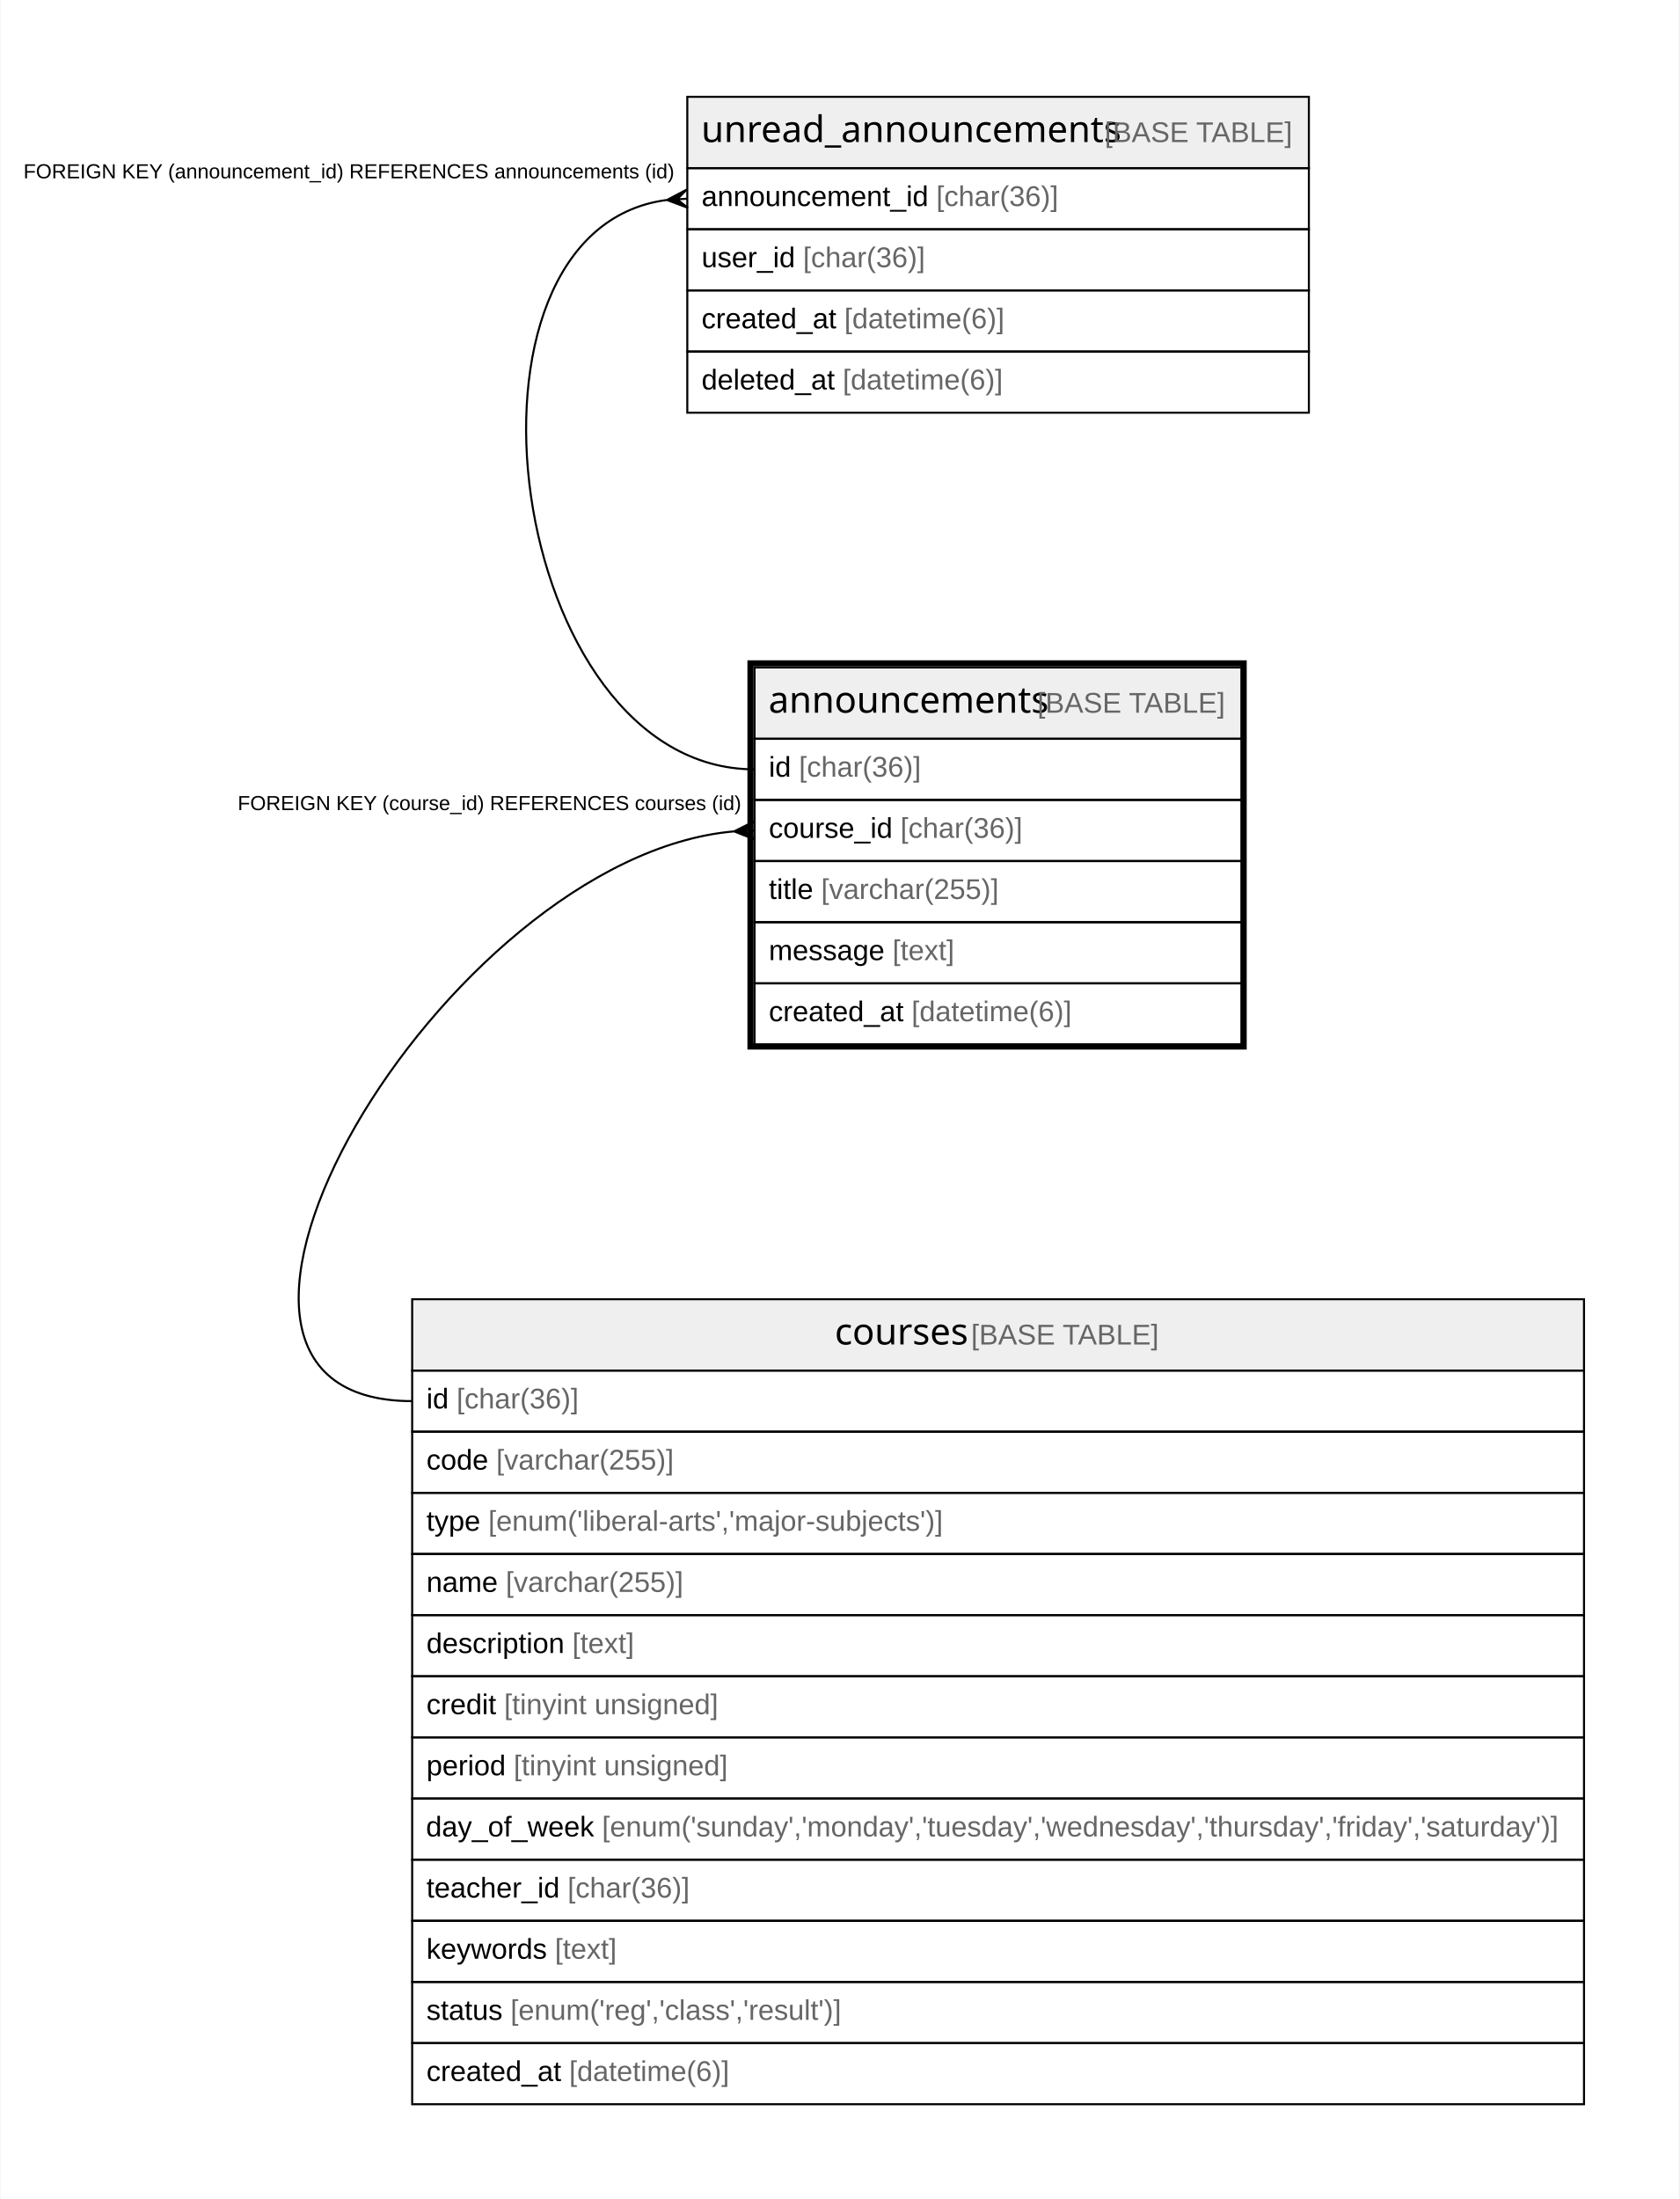
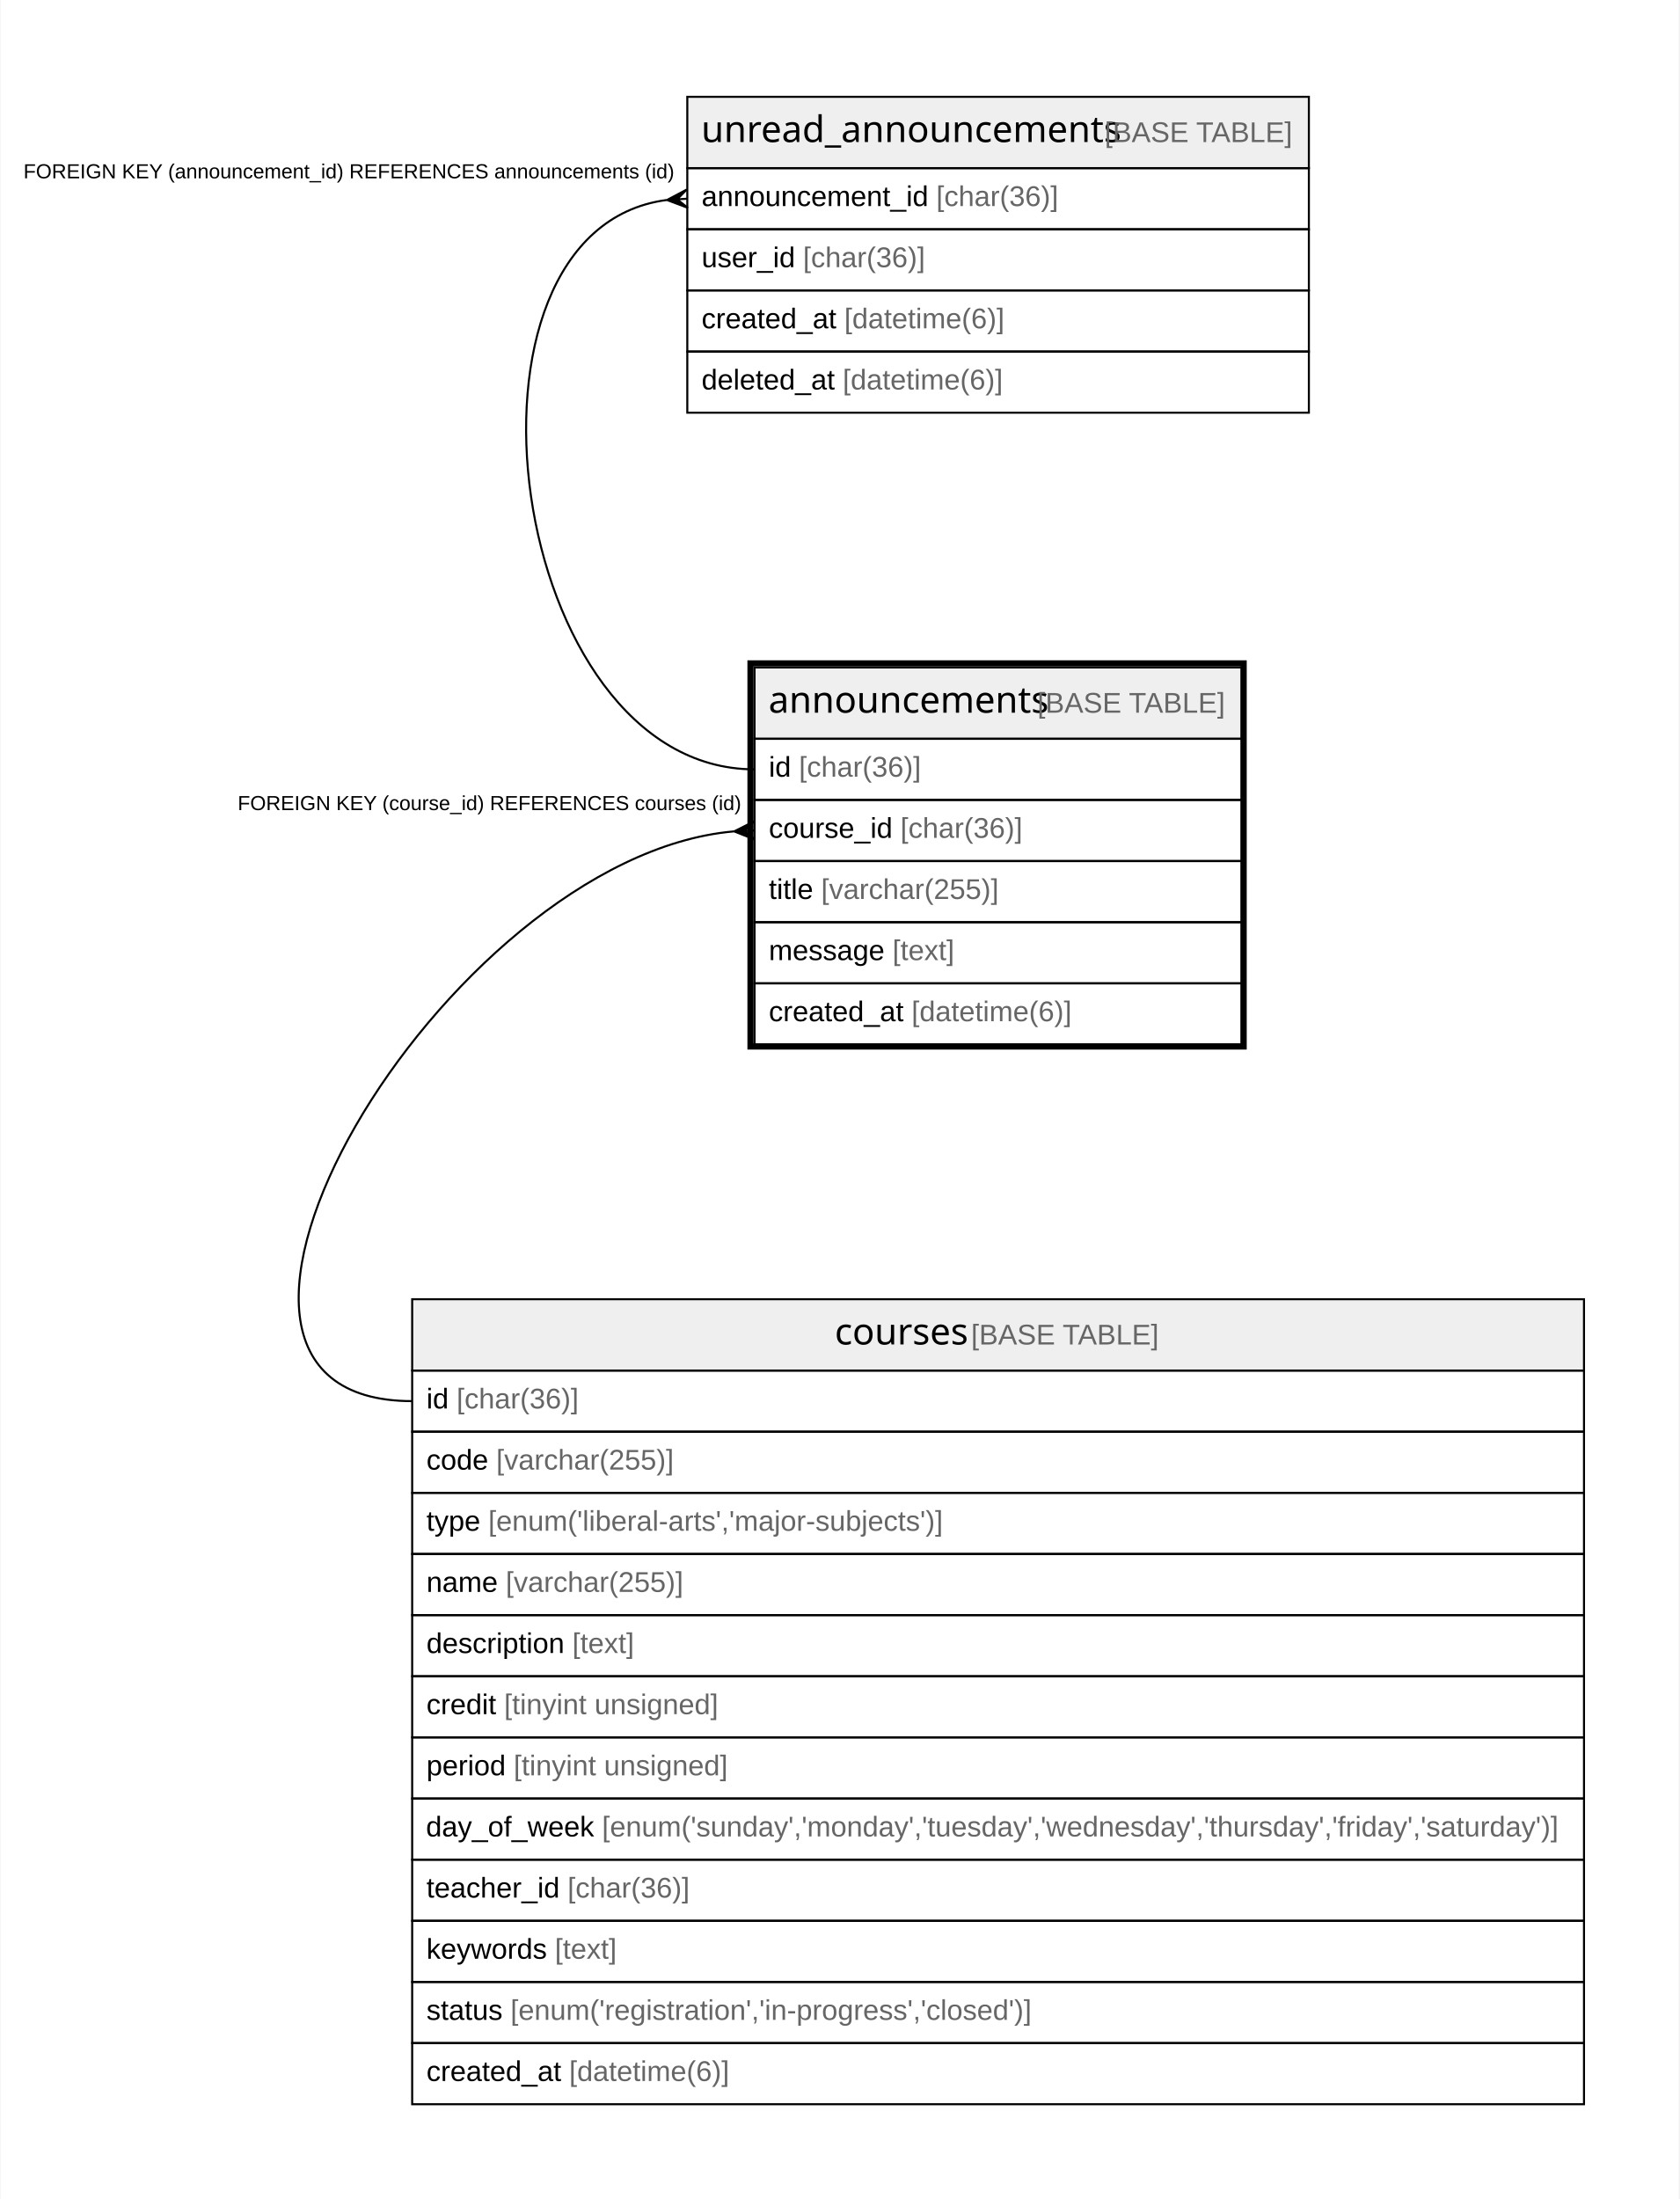
<svg xmlns="http://www.w3.org/2000/svg" width="824pt" height="1079pt" viewBox="0.00 0.00 823.50 1079.00">
  <g id="graph0" class="graph" transform="scale(1 1) rotate(0) translate(4 1075)">
    <polygon fill="#ffffff" stroke="transparent" points="-4,4 -4,-1075 819.5,-1075 819.5,4 -4,4" />
    <g id="node1" class="node">
      <polygon fill="#efefef" stroke="transparent" points="366,-712.5 366,-747.5 605,-747.5 605,-712.5 366,-712.5" />
      <polygon fill="none" stroke="#000000" points="366,-712.5 366,-747.5 605,-747.5 605,-712.5 366,-712.5" />
      <text text-anchor="start" x="372.848" y="-725.3" font-family="Arial Bold" font-size="18.00" fill="#000000">announcements</text>
      <text text-anchor="start" x="500.898" y="-725.3" font-family="Arial" font-size="14.00" fill="#000000"> </text>
      <text text-anchor="start" x="504.789" y="-725.3" font-family="Arial" font-size="14.00" fill="#666666">[BASE TABLE]</text>
      <polygon fill="none" stroke="#000000" points="366,-682.5 366,-712.5 605,-712.5 605,-682.5 366,-682.5" />
      <text text-anchor="start" x="373" y="-693.9" font-family="Arial" font-size="14.00" fill="#000000">id </text>
      <text text-anchor="start" x="387.78" y="-693.9" font-family="Arial" font-size="14.00" fill="#666666">[char(36)]</text>
      <polygon fill="none" stroke="#000000" points="366,-652.5 366,-682.5 605,-682.5 605,-652.5 366,-652.5" />
      <text text-anchor="start" x="373" y="-663.9" font-family="Arial" font-size="14.00" fill="#000000">course_id </text>
      <text text-anchor="start" x="437.571" y="-663.9" font-family="Arial" font-size="14.00" fill="#666666">[char(36)]</text>
      <polygon fill="none" stroke="#000000" points="366,-622.5 366,-652.5 605,-652.5 605,-622.5 366,-622.5" />
      <text text-anchor="start" x="373" y="-633.9" font-family="Arial" font-size="14.00" fill="#000000">title </text>
      <text text-anchor="start" x="398.668" y="-633.9" font-family="Arial" font-size="14.00" fill="#666666">[varchar(255)]</text>
      <polygon fill="none" stroke="#000000" points="366,-592.5 366,-622.5 605,-622.5 605,-592.5 366,-592.5" />
      <text text-anchor="start" x="373" y="-603.9" font-family="Arial" font-size="14.00" fill="#000000">message </text>
      <text text-anchor="start" x="433.682" y="-603.9" font-family="Arial" font-size="14.00" fill="#666666">[text]</text>
      <polygon fill="none" stroke="#000000" points="366,-562.5 366,-592.5 605,-592.5 605,-562.5 366,-562.5" />
      <text text-anchor="start" x="373" y="-573.9" font-family="Arial" font-size="14.00" fill="#000000">created_at </text>
      <text text-anchor="start" x="443.028" y="-573.9" font-family="Arial" font-size="14.00" fill="#666666">[datetime(6)]</text>
      <polygon fill="none" stroke="#000000" stroke-width="3" points="364,-561.5 364,-749.5 606,-749.5 606,-561.5 364,-561.5" />
    </g>
    <g id="node3" class="node">
      <polygon fill="#efefef" stroke="transparent" points="198,-402.5 198,-437.5 773,-437.5 773,-402.5 198,-402.5" />
      <polygon fill="none" stroke="#000000" points="198,-402.5 198,-437.5 773,-437.5 773,-402.5 198,-402.5" />
      <text text-anchor="start" x="405.368" y="-415.3" font-family="Arial Bold" font-size="18.00" fill="#000000">courses</text>
      <text text-anchor="start" x="468.378" y="-415.3" font-family="Arial" font-size="14.00" fill="#000000"> </text>
      <text text-anchor="start" x="472.269" y="-415.3" font-family="Arial" font-size="14.00" fill="#666666">[BASE TABLE]</text>
      <polygon fill="none" stroke="#000000" points="198,-372.5 198,-402.5 773,-402.5 773,-372.5 198,-372.5" />
      <text text-anchor="start" x="205" y="-383.9" font-family="Arial" font-size="14.00" fill="#000000">id </text>
      <text text-anchor="start" x="219.78" y="-383.9" font-family="Arial" font-size="14.00" fill="#666666">[char(36)]</text>
      <polygon fill="none" stroke="#000000" points="198,-342.5 198,-372.5 773,-372.5 773,-342.5 198,-342.5" />
      <text text-anchor="start" x="205" y="-353.9" font-family="Arial" font-size="14.00" fill="#000000">code </text>
      <text text-anchor="start" x="239.238" y="-353.9" font-family="Arial" font-size="14.00" fill="#666666">[varchar(255)]</text>
      <polygon fill="none" stroke="#000000" points="198,-312.5 198,-342.5 773,-342.5 773,-312.5 198,-312.5" />
      <text text-anchor="start" x="205" y="-323.9" font-family="Arial" font-size="14.00" fill="#000000">type </text>
      <text text-anchor="start" x="235.346" y="-323.9" font-family="Arial" font-size="14.00" fill="#666666">[enum('liberal-arts','major-subjects')]</text>
      <polygon fill="none" stroke="#000000" points="198,-282.5 198,-312.5 773,-312.5 773,-282.5 198,-282.5" />
      <text text-anchor="start" x="205" y="-293.9" font-family="Arial" font-size="14.00" fill="#000000">name </text>
      <text text-anchor="start" x="243.899" y="-293.9" font-family="Arial" font-size="14.00" fill="#666666">[varchar(255)]</text>
      <polygon fill="none" stroke="#000000" points="198,-252.5 198,-282.5 773,-282.5 773,-252.5 198,-252.5" />
      <text text-anchor="start" x="205" y="-263.9" font-family="Arial" font-size="14.00" fill="#000000">description </text>
      <text text-anchor="start" x="276.568" y="-263.9" font-family="Arial" font-size="14.00" fill="#666666">[text]</text>
      <polygon fill="none" stroke="#000000" points="198,-222.5 198,-252.5 773,-252.5 773,-222.5 198,-222.5" />
      <text text-anchor="start" x="205" y="-233.9" font-family="Arial" font-size="14.00" fill="#000000">credit </text>
      <text text-anchor="start" x="243.114" y="-233.9" font-family="Arial" font-size="14.00" fill="#666666">[tinyint unsigned]</text>
      <polygon fill="none" stroke="#000000" points="198,-192.5 198,-222.5 773,-222.5 773,-192.5 198,-192.5" />
      <text text-anchor="start" x="205" y="-203.9" font-family="Arial" font-size="14.00" fill="#000000">period </text>
      <text text-anchor="start" x="247.788" y="-203.9" font-family="Arial" font-size="14.00" fill="#666666">[tinyint unsigned]</text>
      <polygon fill="none" stroke="#000000" points="198,-162.5 198,-192.5 773,-192.5 773,-162.5 198,-162.5" />
      <text text-anchor="start" x="204.776" y="-173.9" font-family="Arial" font-size="14.00" fill="#000000">day_of_week </text>
      <text text-anchor="start" x="291.142" y="-173.9" font-family="Arial" font-size="14.00" fill="#666666">[enum('sunday','monday','tuesday','wednesday','thursday','friday','saturday')]</text>
      <polygon fill="none" stroke="#000000" points="198,-132.5 198,-162.5 773,-162.5 773,-132.5 198,-132.5" />
      <text text-anchor="start" x="205" y="-143.9" font-family="Arial" font-size="14.00" fill="#000000">teacher_id </text>
      <text text-anchor="start" x="274.244" y="-143.9" font-family="Arial" font-size="14.00" fill="#666666">[char(36)]</text>
      <polygon fill="none" stroke="#000000" points="198,-102.5 198,-132.5 773,-132.5 773,-102.5 198,-102.5" />
      <text text-anchor="start" x="205" y="-113.9" font-family="Arial" font-size="14.00" fill="#000000">keywords </text>
      <text text-anchor="start" x="268.006" y="-113.9" font-family="Arial" font-size="14.00" fill="#666666">[text]</text>
      <polygon fill="none" stroke="#000000" points="198,-72.5 198,-102.5 773,-102.5 773,-72.5 198,-72.5" />
      <text text-anchor="start" x="205" y="-83.9" font-family="Arial" font-size="14.00" fill="#000000">status </text>
-       <text text-anchor="start" x="246.237" y="-83.9" font-family="Arial" font-size="14.00" fill="#666666">[enum('reg','class','result')]</text>
+       <text text-anchor="start" x="246.237" y="-83.9" font-family="Arial" font-size="14.00" fill="#666666">[enum('registration','in-progress','closed')]</text>
      <polygon fill="none" stroke="#000000" points="198,-42.5 198,-72.5 773,-72.5 773,-42.5 198,-42.5" />
      <text text-anchor="start" x="205" y="-53.9" font-family="Arial" font-size="14.00" fill="#000000">created_at </text>
      <text text-anchor="start" x="275.028" y="-53.9" font-family="Arial" font-size="14.00" fill="#666666">[datetime(6)]</text>
    </g>
    <g id="edge2" class="edge">
      <path fill="none" stroke="#000000" d="M355.762,-667.046C213.171,-654.529 56.276,-387.5 198,-387.5" />
      <polygon fill="#000000" stroke="#000000" points="356.01,-667.057 365.8,-671.996 361.005,-667.278 366,-667.5 366,-667.5 366,-667.5 361.005,-667.278 366.2,-663.004 356.01,-667.057 356.01,-667.057" />
      <text text-anchor="start" x="112.386" y="-677.5" font-family="Arial" font-size="10.00" fill="#000000">FOREIGN KEY (course_id) REFERENCES courses (id)</text>
    </g>
    <g id="node2" class="node">
      <polygon fill="#efefef" stroke="transparent" points="333,-992.5 333,-1027.5 638,-1027.5 638,-992.5 333,-992.5" />
      <polygon fill="none" stroke="#000000" points="333,-992.5 333,-1027.5 638,-1027.5 638,-992.5 333,-992.5" />
      <text text-anchor="start" x="339.833" y="-1005.3" font-family="Arial Bold" font-size="18.00" fill="#000000">unread_announcements</text>
      <text text-anchor="start" x="533.913" y="-1005.3" font-family="Arial" font-size="14.00" fill="#000000"> </text>
      <text text-anchor="start" x="537.803" y="-1005.3" font-family="Arial" font-size="14.00" fill="#666666">[BASE TABLE]</text>
      <polygon fill="none" stroke="#000000" points="333,-962.5 333,-992.5 638,-992.5 638,-962.5 333,-962.5" />
      <text text-anchor="start" x="340" y="-973.9" font-family="Arial" font-size="14.00" fill="#000000">announcement_id </text>
      <text text-anchor="start" x="455.157" y="-973.9" font-family="Arial" font-size="14.00" fill="#666666">[char(36)]</text>
      <polygon fill="none" stroke="#000000" points="333,-932.5 333,-962.5 638,-962.5 638,-932.5 333,-932.5" />
      <text text-anchor="start" x="340" y="-943.9" font-family="Arial" font-size="14.00" fill="#000000">user_id </text>
      <text text-anchor="start" x="389.788" y="-943.9" font-family="Arial" font-size="14.00" fill="#666666">[char(36)]</text>
      <polygon fill="none" stroke="#000000" points="333,-902.5 333,-932.5 638,-932.5 638,-902.5 333,-902.5" />
      <text text-anchor="start" x="340" y="-913.9" font-family="Arial" font-size="14.00" fill="#000000">created_at </text>
      <text text-anchor="start" x="410.028" y="-913.9" font-family="Arial" font-size="14.00" fill="#666666">[datetime(6)]</text>
      <polygon fill="none" stroke="#000000" points="333,-872.5 333,-902.5 638,-902.5 638,-872.5 333,-872.5" />
      <text text-anchor="start" x="340" y="-883.9" font-family="Arial" font-size="14.00" fill="#000000">deleted_at </text>
      <text text-anchor="start" x="409.257" y="-883.9" font-family="Arial" font-size="14.00" fill="#666666">[datetime(6)]</text>
    </g>
    <g id="edge1" class="edge">
      <path fill="none" stroke="#000000" d="M322.733,-976.839C209.637,-961.865 244.243,-697.5 366,-697.5" />
      <polygon fill="#000000" stroke="#000000" points="323.021,-976.857 332.711,-981.991 328.01,-977.179 333,-977.5 333,-977.5 333,-977.5 328.01,-977.179 333.289,-973.009 323.021,-976.857 323.021,-976.857" />
      <text text-anchor="start" x="7.253" y="-987.5" font-family="Arial" font-size="10.00" fill="#000000">FOREIGN KEY (announcement_id) REFERENCES announcements (id)</text>
    </g>
  </g>
</svg>
